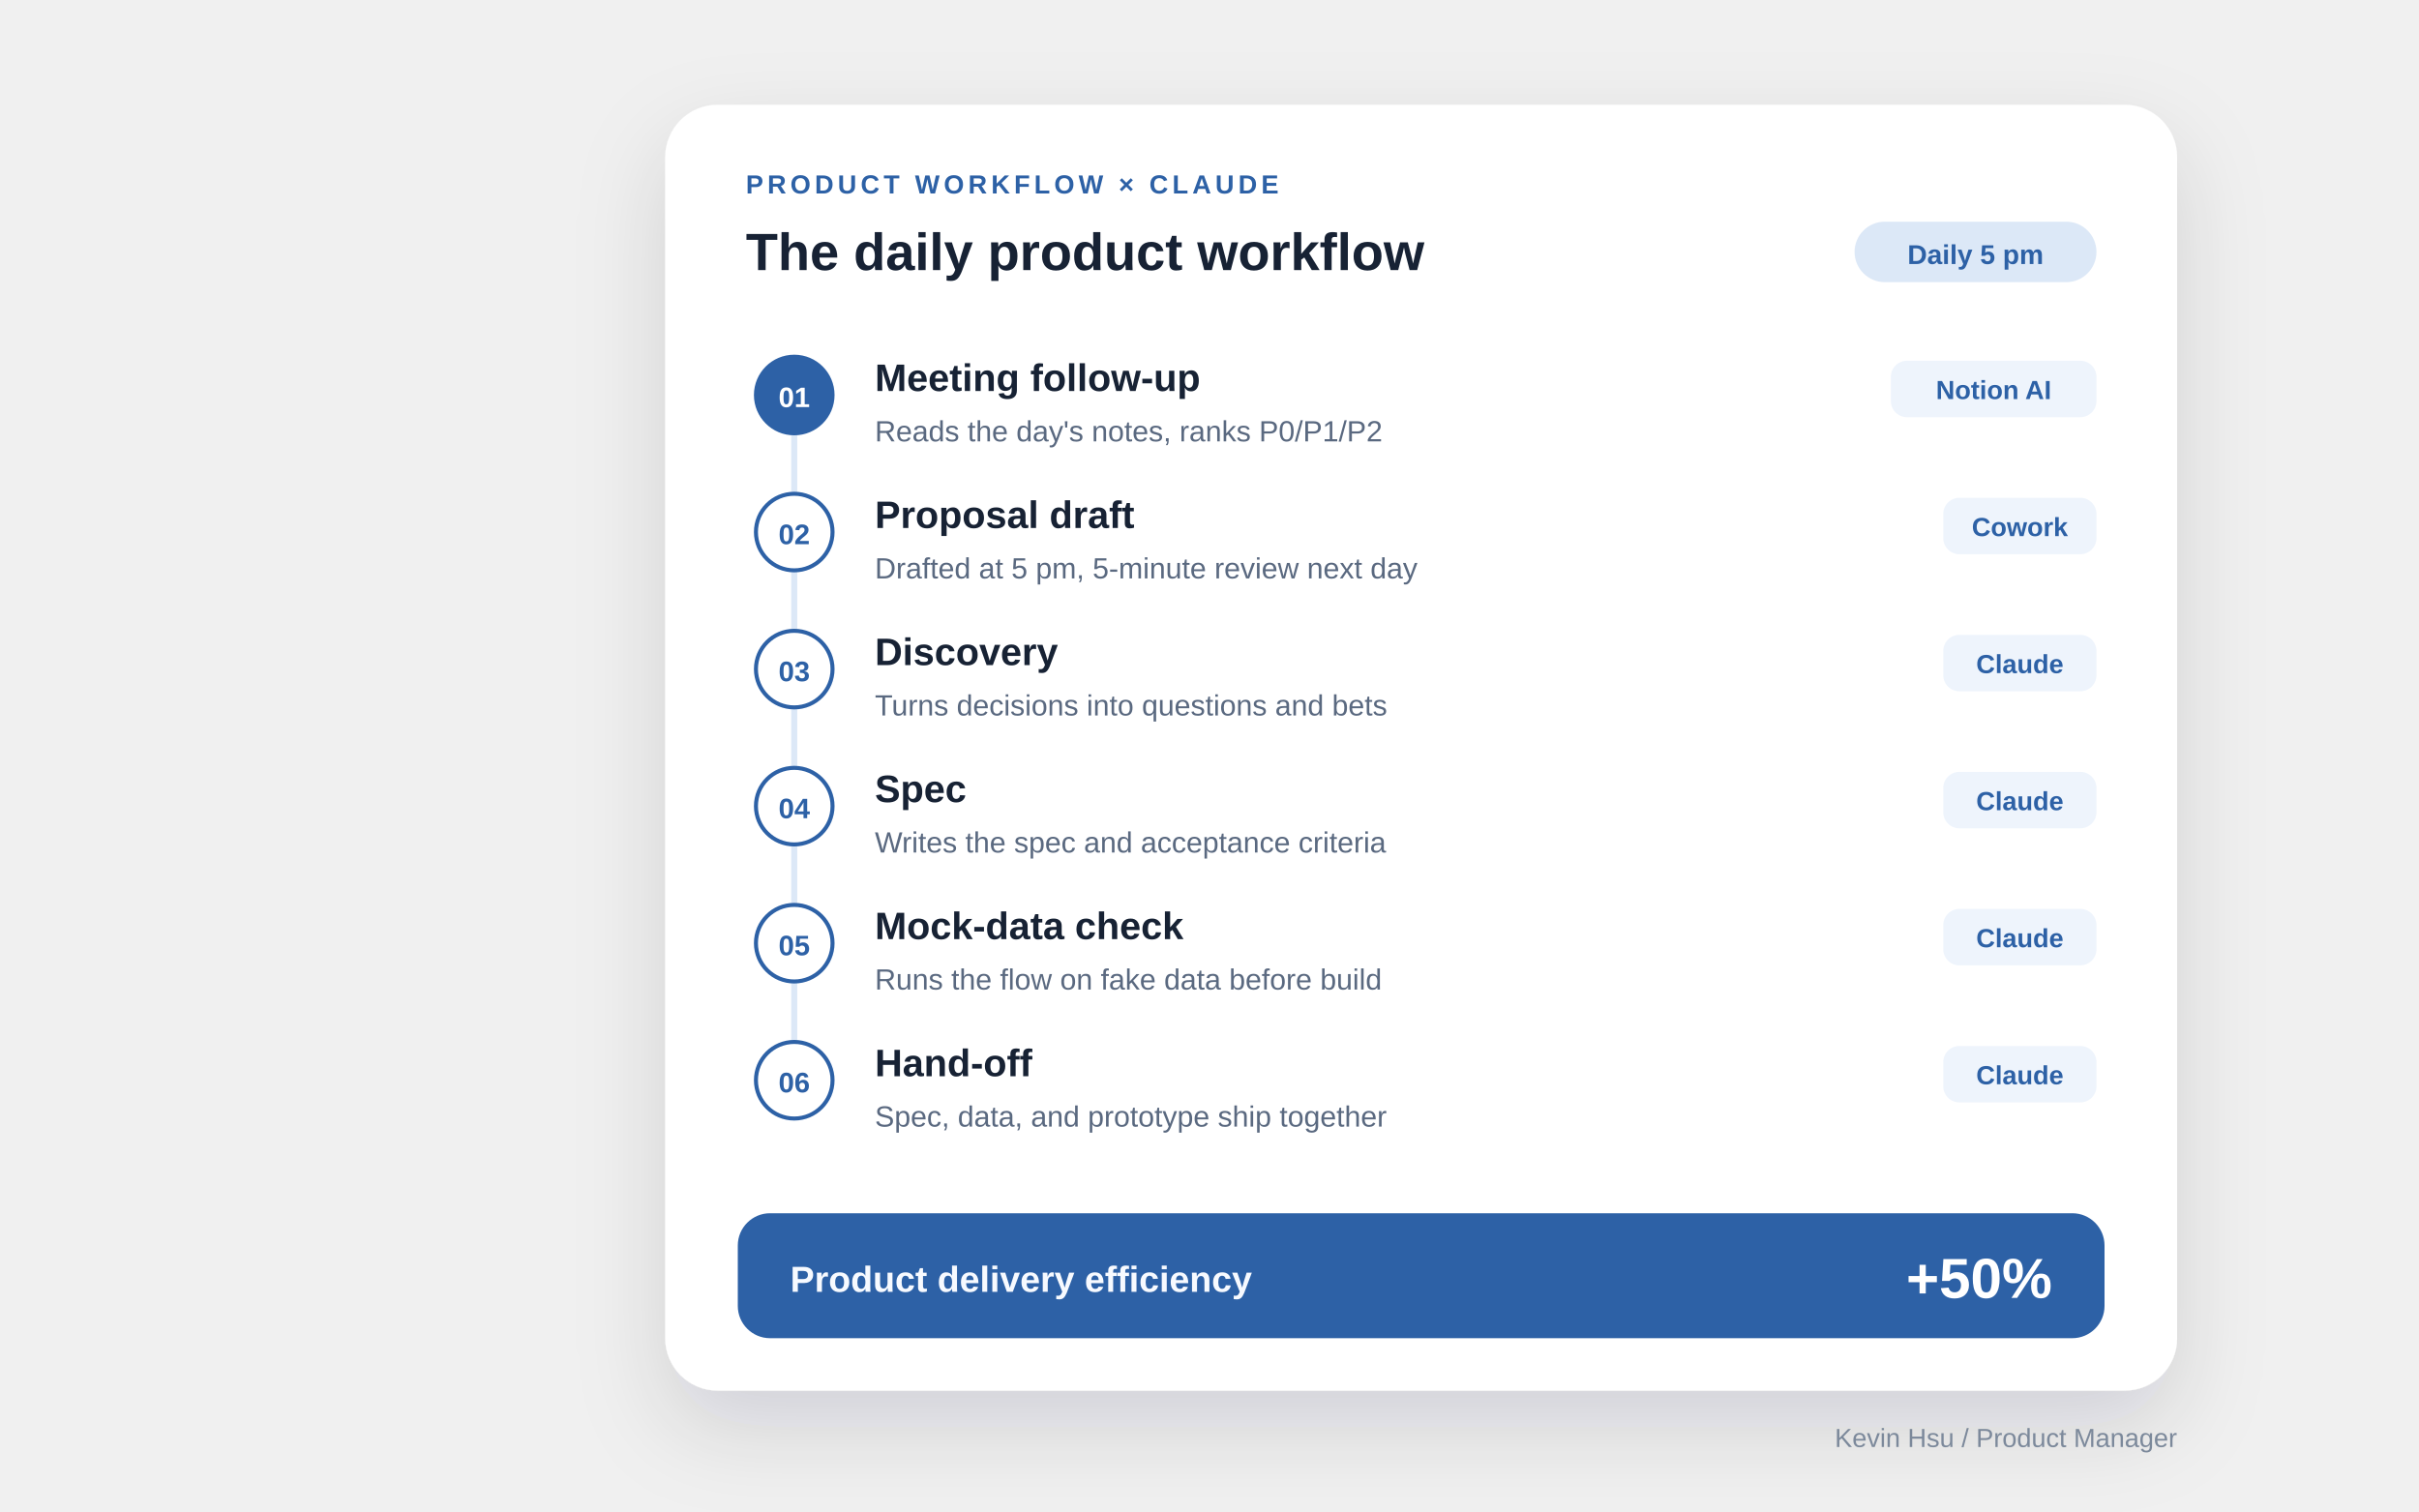
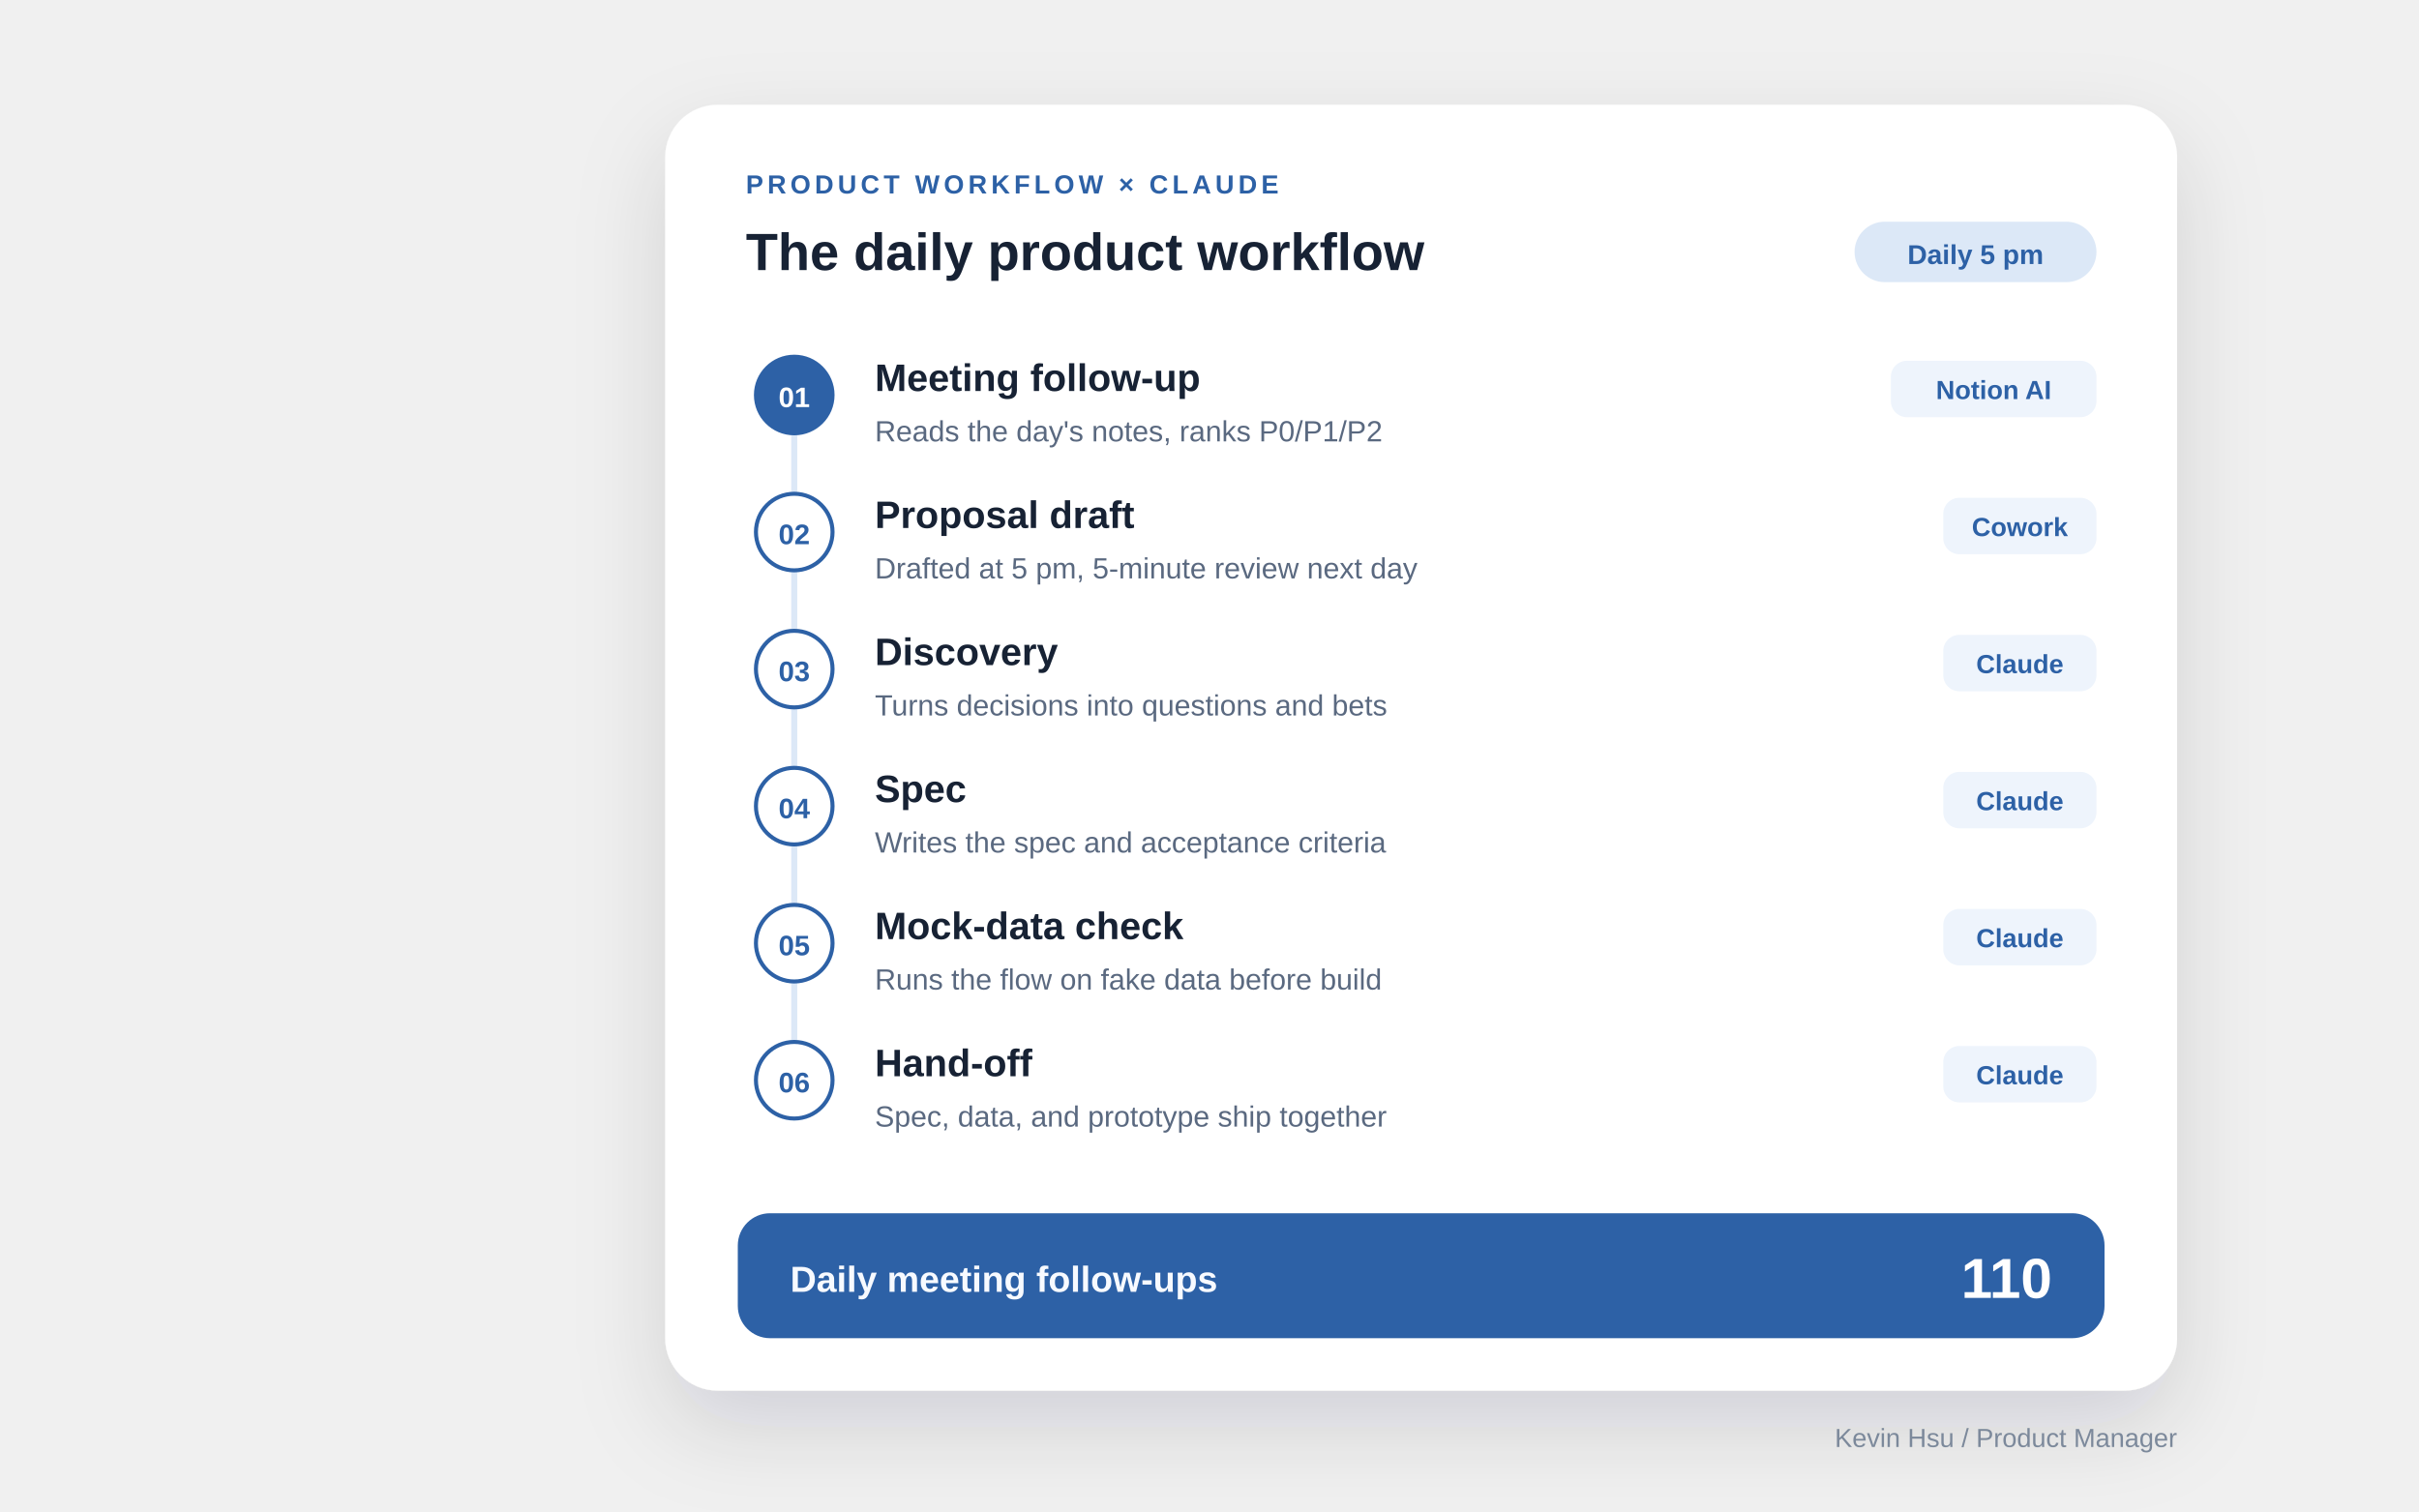
<svg xmlns="http://www.w3.org/2000/svg" width="1200" height="750" viewBox="0 0 1200 750" role="img" aria-labelledby="title desc">
  <defs>
    <filter id="shadow" x="-15%" y="-15%" width="130%" height="140%">
      <feDropShadow dx="0" dy="18" stdDeviation="22" flood-color="#132033" flood-opacity=".13" />
    </filter>
  </defs>
  <g filter="url(#shadow)">
    <rect x="330" y="52" width="750" height="638" rx="26" fill="#FFFFFF" />
  </g>
  <text x="370" y="96" fill="#2D61A6" font-family="Arial, 'PingFang TC', 'Noto Sans TC', sans-serif" font-size="13" font-weight="700" text-anchor="start" letter-spacing="2">PRODUCT WORKFLOW × CLAUDE</text>
  <text x="370" y="134" fill="#172234" font-family="Arial, 'PingFang TC', 'Noto Sans TC', sans-serif" font-size="26" font-weight="700" text-anchor="start">The daily product workflow</text>
  <rect x="920" y="110" width="120" height="30" rx="15" fill="#DCE8F7" />
  <text x="980" y="131" fill="#2D61A6" font-family="Arial, 'PingFang TC', 'Noto Sans TC', sans-serif" font-size="13.5" font-weight="700" text-anchor="middle">Daily 5 pm</text>
  <line x1="394" y1="196" x2="394" y2="536" stroke="#DCE8F7" stroke-width="3" />
  <circle cx="394" cy="196" r="19" fill="#2D61A6" stroke="#2D61A6" stroke-width="2" />
  <text x="394" y="202" fill="#FFFFFF" font-family="Arial, 'PingFang TC', 'Noto Sans TC', sans-serif" font-size="14" font-weight="700" text-anchor="middle">01</text>
  <text x="434" y="194" fill="#172234" font-family="Arial, 'PingFang TC', 'Noto Sans TC', sans-serif" font-size="19" font-weight="700" text-anchor="start">Meeting follow-up</text>
  <text x="434" y="219" fill="#5A6980" font-family="Arial, 'PingFang TC', 'Noto Sans TC', sans-serif" font-size="14.5" font-weight="400" text-anchor="start">Reads the day's notes, ranks P0/P1/P2</text>
  <rect x="938" y="179" width="102" height="28" rx="8" fill="#EEF4FC" />
  <text x="989" y="198" fill="#2D61A6" font-family="Arial, 'PingFang TC', 'Noto Sans TC', sans-serif" font-size="13" font-weight="700" text-anchor="middle">Notion AI</text>
  <circle cx="394" cy="264" r="19" fill="#FFFFFF" stroke="#2D61A6" stroke-width="2" />
  <text x="394" y="270" fill="#2D61A6" font-family="Arial, 'PingFang TC', 'Noto Sans TC', sans-serif" font-size="14" font-weight="700" text-anchor="middle">02</text>
  <text x="434" y="262" fill="#172234" font-family="Arial, 'PingFang TC', 'Noto Sans TC', sans-serif" font-size="19" font-weight="700" text-anchor="start">Proposal draft</text>
  <text x="434" y="287" fill="#5A6980" font-family="Arial, 'PingFang TC', 'Noto Sans TC', sans-serif" font-size="14.5" font-weight="400" text-anchor="start">Drafted at 5 pm, 5-minute review next day</text>
  <rect x="964" y="247" width="76" height="28" rx="8" fill="#EEF4FC" />
  <text x="1002" y="266" fill="#2D61A6" font-family="Arial, 'PingFang TC', 'Noto Sans TC', sans-serif" font-size="13" font-weight="700" text-anchor="middle">Cowork</text>
  <circle cx="394" cy="332" r="19" fill="#FFFFFF" stroke="#2D61A6" stroke-width="2" />
  <text x="394" y="338" fill="#2D61A6" font-family="Arial, 'PingFang TC', 'Noto Sans TC', sans-serif" font-size="14" font-weight="700" text-anchor="middle">03</text>
  <text x="434" y="330" fill="#172234" font-family="Arial, 'PingFang TC', 'Noto Sans TC', sans-serif" font-size="19" font-weight="700" text-anchor="start">Discovery</text>
  <text x="434" y="355" fill="#5A6980" font-family="Arial, 'PingFang TC', 'Noto Sans TC', sans-serif" font-size="14.5" font-weight="400" text-anchor="start">Turns decisions into questions and bets</text>
  <rect x="964" y="315" width="76" height="28" rx="8" fill="#EEF4FC" />
  <text x="1002" y="334" fill="#2D61A6" font-family="Arial, 'PingFang TC', 'Noto Sans TC', sans-serif" font-size="13" font-weight="700" text-anchor="middle">Claude</text>
  <circle cx="394" cy="400" r="19" fill="#FFFFFF" stroke="#2D61A6" stroke-width="2" />
  <text x="394" y="406" fill="#2D61A6" font-family="Arial, 'PingFang TC', 'Noto Sans TC', sans-serif" font-size="14" font-weight="700" text-anchor="middle">04</text>
  <text x="434" y="398" fill="#172234" font-family="Arial, 'PingFang TC', 'Noto Sans TC', sans-serif" font-size="19" font-weight="700" text-anchor="start">Spec</text>
  <text x="434" y="423" fill="#5A6980" font-family="Arial, 'PingFang TC', 'Noto Sans TC', sans-serif" font-size="14.5" font-weight="400" text-anchor="start">Writes the spec and acceptance criteria</text>
  <rect x="964" y="383" width="76" height="28" rx="8" fill="#EEF4FC" />
  <text x="1002" y="402" fill="#2D61A6" font-family="Arial, 'PingFang TC', 'Noto Sans TC', sans-serif" font-size="13" font-weight="700" text-anchor="middle">Claude</text>
  <circle cx="394" cy="468" r="19" fill="#FFFFFF" stroke="#2D61A6" stroke-width="2" />
  <text x="394" y="474" fill="#2D61A6" font-family="Arial, 'PingFang TC', 'Noto Sans TC', sans-serif" font-size="14" font-weight="700" text-anchor="middle">05</text>
  <text x="434" y="466" fill="#172234" font-family="Arial, 'PingFang TC', 'Noto Sans TC', sans-serif" font-size="19" font-weight="700" text-anchor="start">Mock-data check</text>
  <text x="434" y="491" fill="#5A6980" font-family="Arial, 'PingFang TC', 'Noto Sans TC', sans-serif" font-size="14.5" font-weight="400" text-anchor="start">Runs the flow on fake data before build</text>
  <rect x="964" y="451" width="76" height="28" rx="8" fill="#EEF4FC" />
  <text x="1002" y="470" fill="#2D61A6" font-family="Arial, 'PingFang TC', 'Noto Sans TC', sans-serif" font-size="13" font-weight="700" text-anchor="middle">Claude</text>
  <circle cx="394" cy="536" r="19" fill="#FFFFFF" stroke="#2D61A6" stroke-width="2" />
  <text x="394" y="542" fill="#2D61A6" font-family="Arial, 'PingFang TC', 'Noto Sans TC', sans-serif" font-size="14" font-weight="700" text-anchor="middle">06</text>
  <text x="434" y="534" fill="#172234" font-family="Arial, 'PingFang TC', 'Noto Sans TC', sans-serif" font-size="19" font-weight="700" text-anchor="start">Hand-off</text>
  <text x="434" y="559" fill="#5A6980" font-family="Arial, 'PingFang TC', 'Noto Sans TC', sans-serif" font-size="14.5" font-weight="400" text-anchor="start">Spec, data, and prototype ship together</text>
  <rect x="964" y="519" width="76" height="28" rx="8" fill="#EEF4FC" />
  <text x="1002" y="538" fill="#2D61A6" font-family="Arial, 'PingFang TC', 'Noto Sans TC', sans-serif" font-size="13" font-weight="700" text-anchor="middle">Claude</text>
  <rect x="366" y="602" width="678" height="62" rx="16" fill="#2D61A6" />
-   <text x="392" y="641" fill="#F7FAFF" font-family="Arial, 'PingFang TC', 'Noto Sans TC', sans-serif" font-size="18" font-weight="600" text-anchor="start">Product delivery efficiency</text>
-   <text x="1018" y="644" fill="#FFFFFF" font-family="Arial, 'PingFang TC', 'Noto Sans TC', sans-serif" font-size="28" font-weight="700" text-anchor="end">+50%</text>
+   <text x="392" y="641" fill="#F7FAFF" font-family="Arial, 'PingFang TC', 'Noto Sans TC', sans-serif" font-size="18" font-weight="600" text-anchor="start">Daily meeting follow-ups</text>
+   <text x="1018" y="644" fill="#FFFFFF" font-family="Arial, 'PingFang TC', 'Noto Sans TC', sans-serif" font-size="28" font-weight="700" text-anchor="end">110</text>
  <text x="1080" y="718" fill="#7C899B" font-family="Arial, 'PingFang TC', 'Noto Sans TC', sans-serif" font-size="13" font-weight="400" text-anchor="end">Kevin Hsu / Product Manager</text>
</svg>
